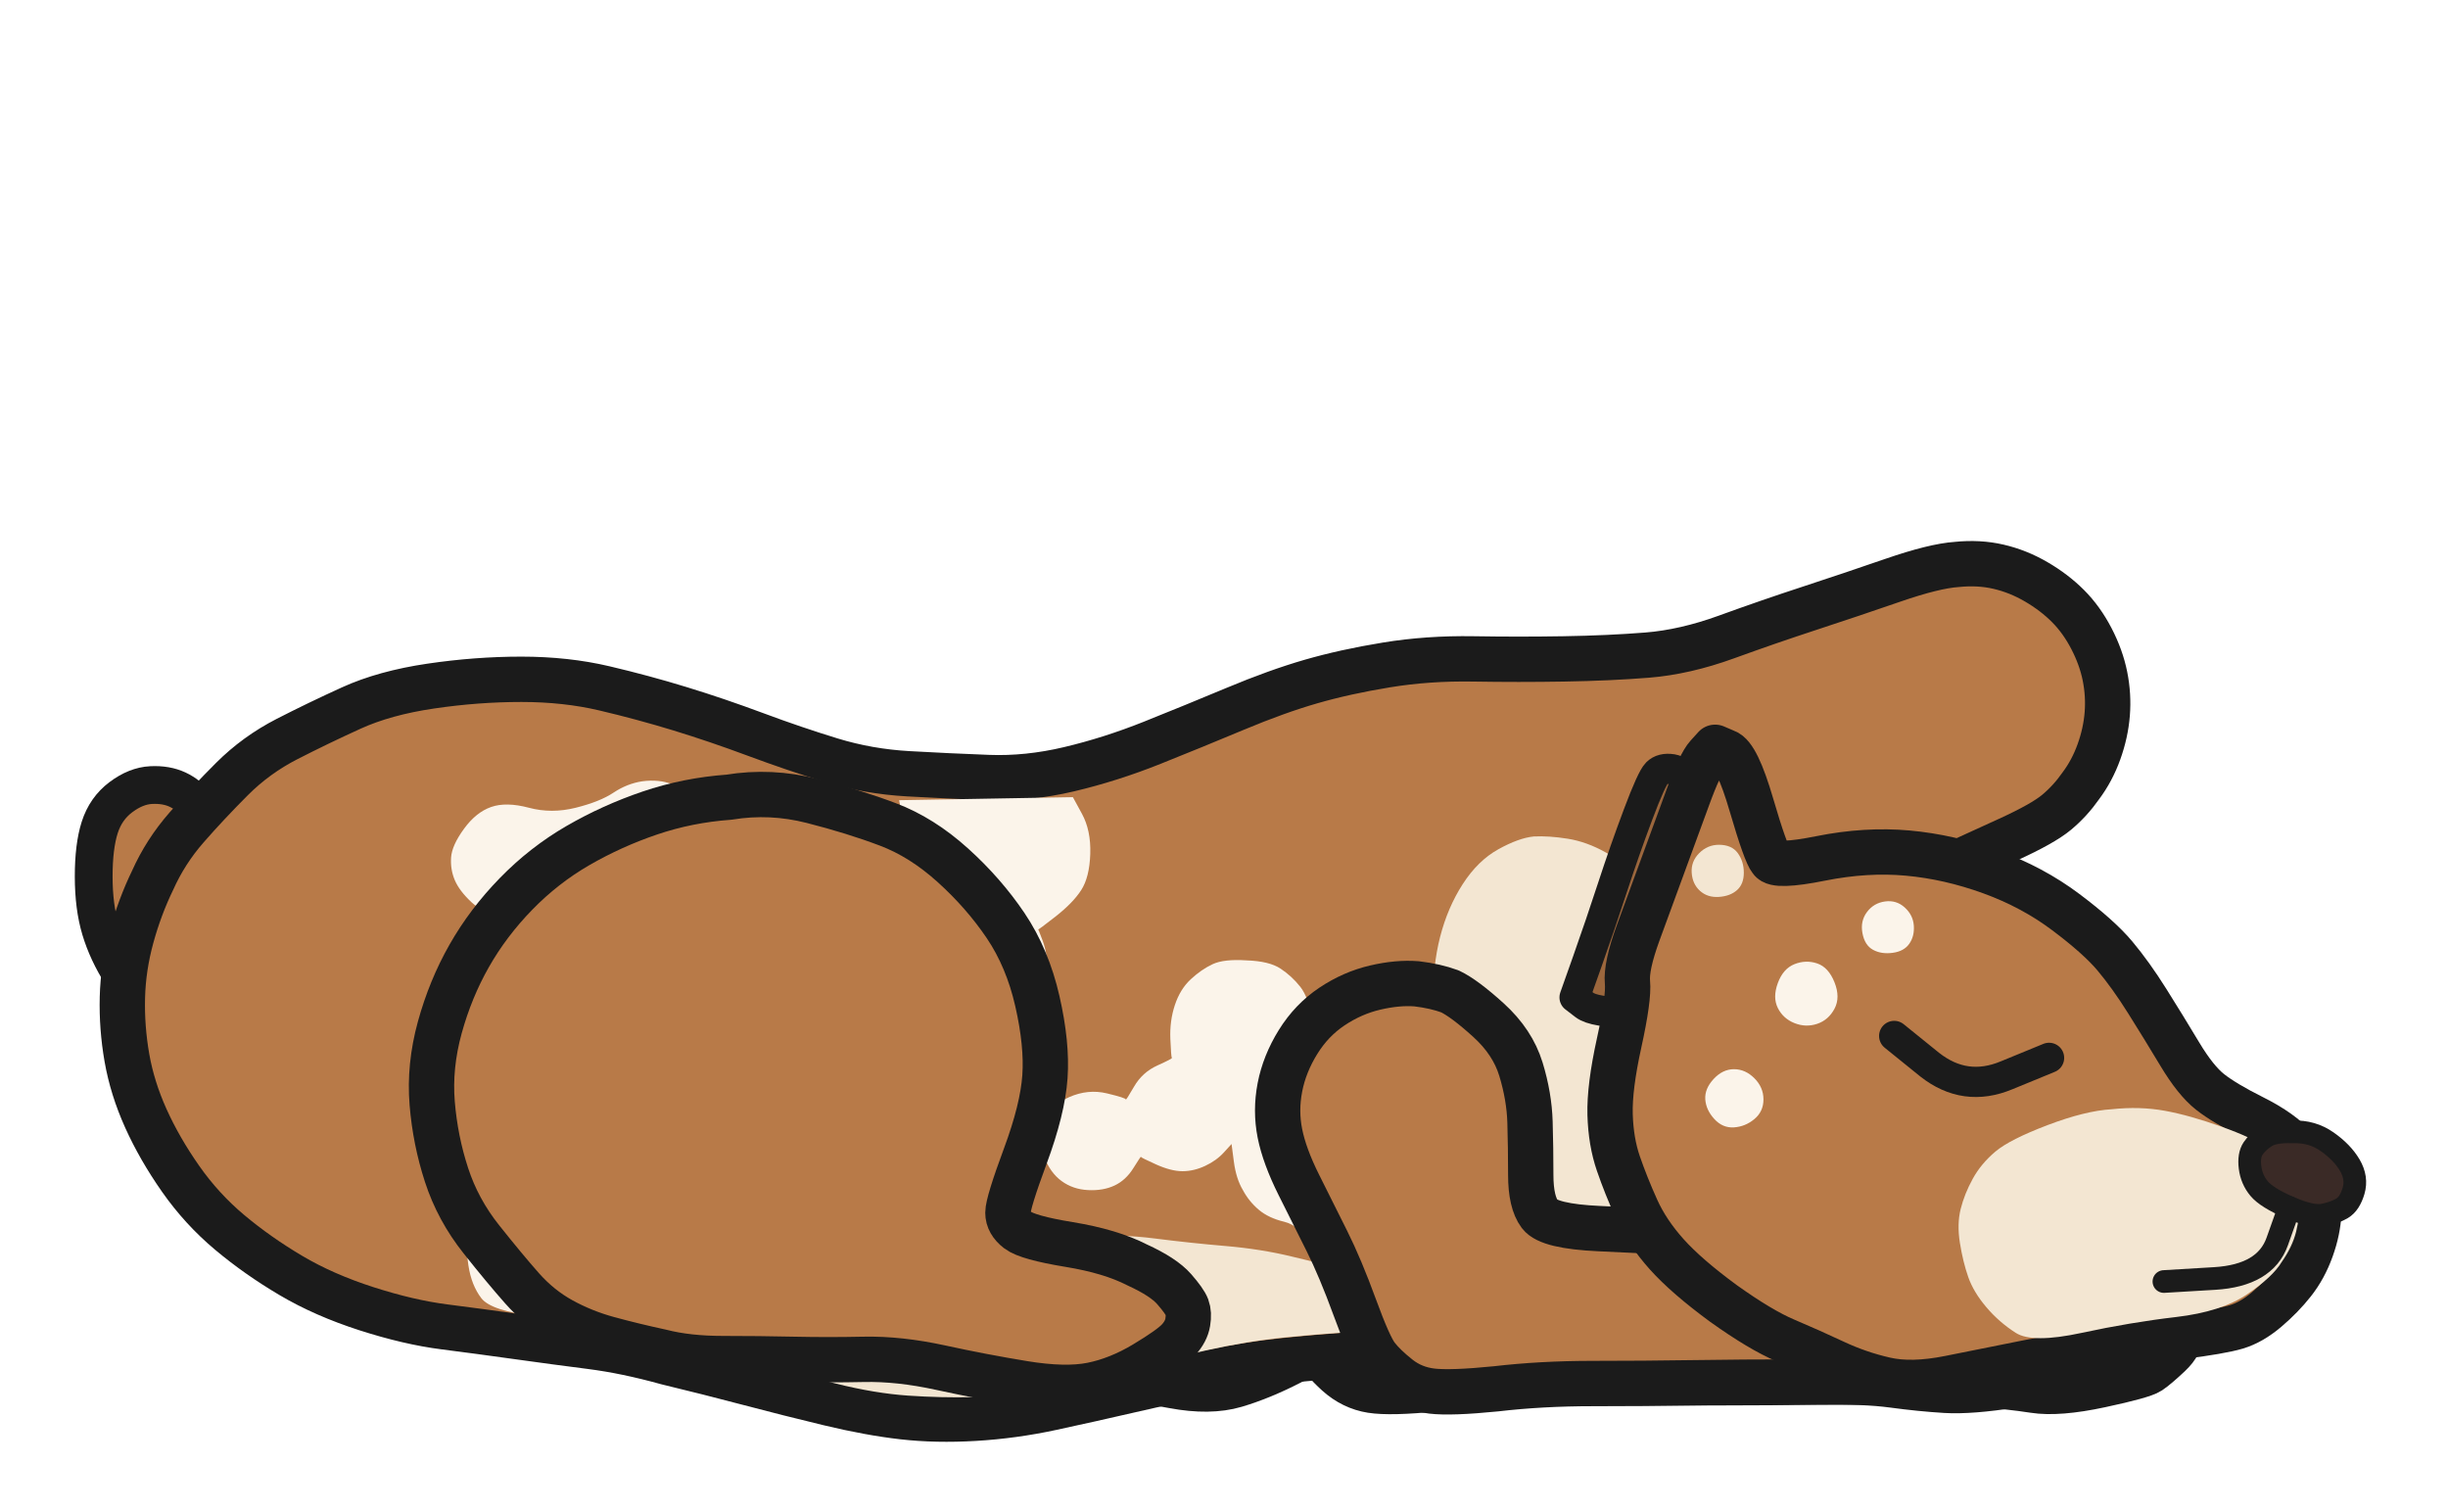
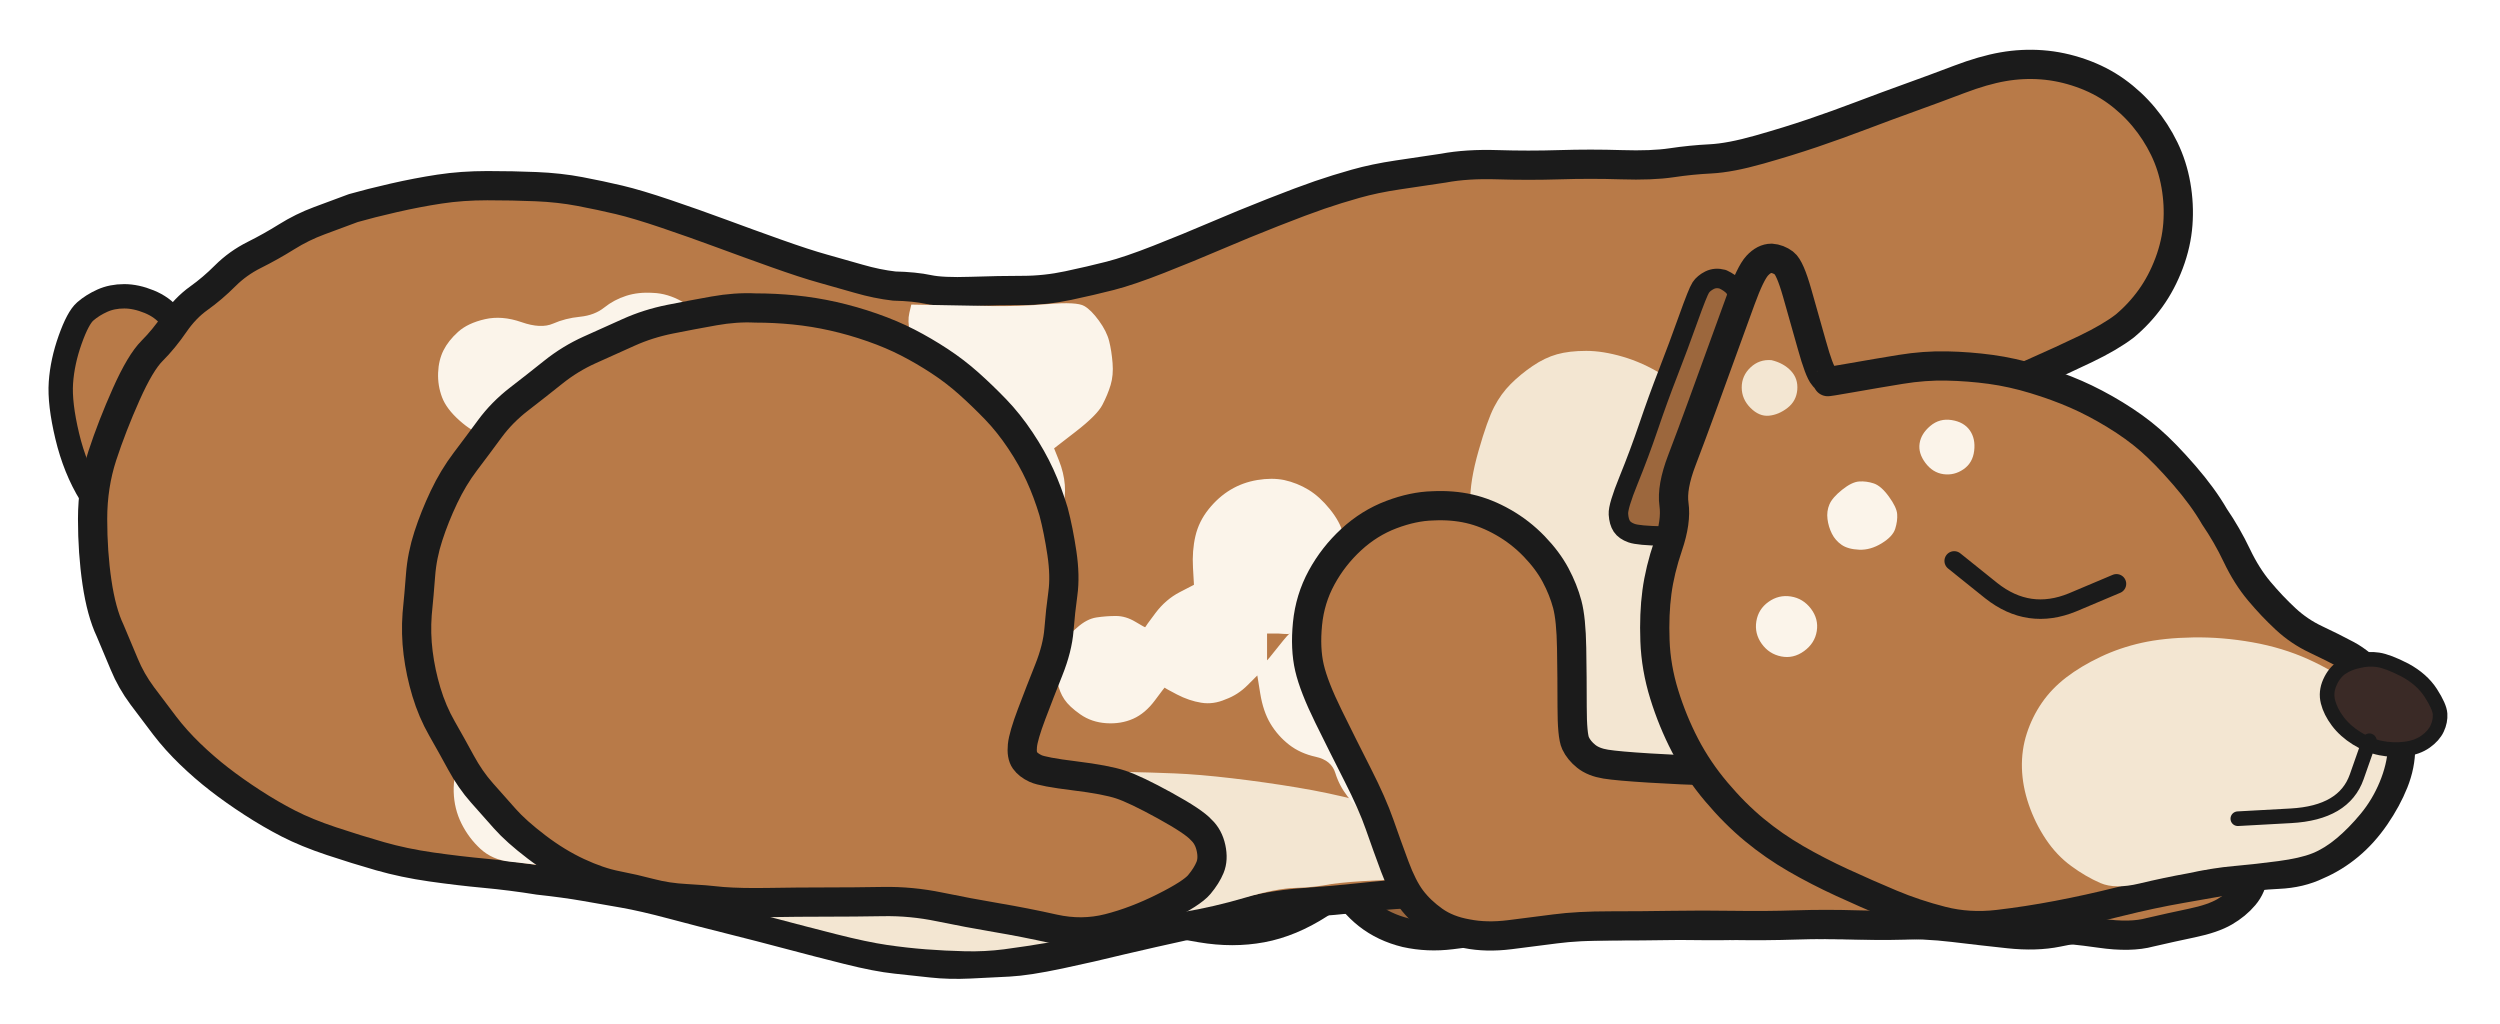
- <svg xmlns="http://www.w3.org/2000/svg" viewBox="0 0 324 200.0" width="324" height="200.0">
+ <svg xmlns="http://www.w3.org/2000/svg" viewBox="0 0 513 210" width="513" height="210">
  <g stroke="#1B1B1B" stroke-linecap="round" stroke-linejoin="round">
-     <path d="M187.5 130.2Q185 130 182 130.7t-5.5 2.3t-4.1 3.9t-2.5 5.1t-.3 8.2t1.2 10.3t1.3 10.3t1.8 7.3t3.1 3.7t4.5 2.2t8.5-.2t12.4-.7q6.4-.1 12.7-.1t12.8 0t12.7-.1t9.9 .4t7 .7t9-.7t7.9-3.2t2.6-3.6t-.9-3t-4.6-3t-7-3.1t-9.2-1.8q-5.7-.3 -11.4-.6t-11.4-.5t-11.4-.5t-11.4-.5t-7.2-.7t-2.2-2.1t.9-7.7t.5-10t-2.5-6t-3.3-3.4t-3.9-2.3t-4.5-1.1Z" fill="#9C673D" stroke-width="6" />
-     <path d="M108 105.4Q103 105.8 97.5 107.6t-10 4.6t-8.4 6.8t-6.4 9t-3.5 10t-.4 10t2.5 9.5t5.4 8.6t7.8 7.3t8.3 4.1t7.4 1.6t8.5 .7q4.6-.1 9.3-.1t9.3-.1t9.4 .7t9.3 1.5t9.3 1.6t8.2-.1t7.3-3t4.5-3.3t.8-2.5t-1-3t-2.6-2.5t-5.5-2.6q-4-1.6 -7.5-1.9t-7-.7t-5.3-1.5t-1.7-2.8t2-7.5t2.1-11t-1.5-10.5t-4.9-9.8t-7.2-7.4t-8.5-4.9t-9.5-2.6t-10-.4Z" fill="#9C673D" stroke-width="6" />
-     <path d="M20 103.9Q18 104 16 105.5t-2.8 4t-.8 6.5t.9 7t2.8 6t4.4 5.2t5 3t5.5 .2t4.9-1.9t3.1-3.5t1.5-4.5t-.3-4.5q-.6-2 -2.4-4.2t-5.2-4t-4.4-4.3t-2.1-3.9t-2.6-2.1t-3.5-.6Z" fill="#B87A48" stroke-width="5" />
-     <path d="M259 74.7Q256 74.9 250.5 76.8t-11 3.7t-11 3.8t-10.5 2.4t-11 .5t-12 0t-11.5 .8t-10 2.2t-10 3.6t-11 4.5t-11 3.5t-10.7 1.1q-5.3-.2 -10.6-.5t-10.2-1.8t-10-3.4t-10-3.4t-10-2.7t-11-1.2t-12 .9t-10.5 2.9t-8.5 4.1t-7.3 5.3t-6 6.4t-4.5 7q-1.7 3.5 -2.8 7.5t-1.2 8t.6 8t2.5 8t4.6 8t6.5 7.1t8.1 5.7t10 4.4t10.3 2.4t9.7 1.3t9.7 1.3t10.1 2.1q5.4 1.3 10.7 2.7t10.7 2.7t9.8 1.8t9.5 .2t10.2-1.4t10.3-2.3t10.3-2.3t9.9-1.6t9.3-.8t9.3-.8t9.2-1.3t8-2.4q3.5-1.6 7-3.2t6.3-4.1t5.7-5t6.1-8t4.9-10.5t3.3-10t4.1-8.5t5.8-5.8t7.9-4.4t9.2-4.2t6.4-3.6t3.2-3.5q1.5-2 2.4-4.5t1.1-5t-.3-5t-1.8-5t-3.1-4.3t-4.2-3.2t-5-2t-5.5-.3Z" fill="#B87A48" stroke-width="6" />
-     <path d="M203 110.7Q201 110.9 198.3 112.4t-4.7 4.6t-3 7t-.9 8.5t1.2 9.5t3.1 9.5t4.9 9.4t6.1 7.6t3 2.7t4.5-2.5t8.4-6.1t6.8-8.1q2.9-4.5 4.2-8.5t-1.3-10.5t-6.7-12t-6.5-7.4t-4.9-3.3t-5-1.8t-4.5-.3ZM132.2 163.9Q127 164 121 165t-12 1.9t-11 2.5t-9.4 3.6t-4.7 2.5t-.2 .5t5.4 1.4t10.8 2.9t10.7 2.8t9.6 1.6t8.6 .2t9.5-1.1q5.4-1.3 10.7-2.6t10.7-2.5t10.4-1.7t10.1-.8t10.1-.8t5.1-.4t-6.2-2.9t-10.2-3.9t-8-1.9t-8.8-1.4t-9.4-1t-10-.3q-5.3 .1 -10.6 .3Z" fill="#F3E6D2" fill-rule="evenodd" stroke="none" data-noink="1" />
-     <path d="M85 103.4Q83 103.7 81.2 104.9t-5 2t-6.2 0t-5-.1t-3.6 2.9t-1.7 3.8t.5 3t2.2 2.9t4.1 1.7t4 1.9t3 2.5t4 1.1q2.5 .3 4.5-.5t4-2.9t4.6-3.7t3.6-4.5t.6-5t-2.2-3.8t-3.6-2.4t-4-.4ZM124.8 105.8Q119 105.9 119 105.9t.4 2.1t2.6 3.5t3 4t.7 2.5t-.3 .3t-.4 .2t-2-.9t-4-1.1t-4 .6t-3.7 2.3t-2.4 3.6q-.8 2 -.9 4.8t0 2.8t-2.5 1.1t-3.7 3.2t-1.2 3.6t.6 3t2.7 3t4.1 1.6t3.5-.7t2.6-2t1.5-3.4t.9-2.3q.5-.2 3.5-.7t6 .4t6-.3t4.3-2.6t1.8-3t.5-3.5t-.6-3.5t-.6-1.5t2.3-1.7t3.4-3.5t1.2-4.8t-1.1-5.3q-1.2-2.2 -1.2-2.2t-5.8 .1t-11.4 .2ZM91.3 121.5Q92.9 120 95.3 120t4.1 1.5t1.8 4t-1.5 4.4t-4.2 2t-4.4-1.9t-1.7-4.5t1.9-4ZM165 127.1Q162 126.9 160.5 127.6t-2.9 2t-2.1 3.4t-.6 4.5t.2 2.5t-1.9 1t-3.1 2.8t-1.1 1.7t-2.5-.8t-5 .5t-3.3 3.5t0 4.4q.8 2.1 2.3 3.2t3.5 1.2t3.5-.6t2.5-2.3t1-1.5t2 1t3.5 .9t3-.7t2.5-1.8t1-1.1t.3 2.3t1.2 3.8q.8 1.5 2.1 2.6t3.4 1.6t3.6 3.4t4.5 4.4t5.9 1t7.1-3.5t5.2-4.5t1.4-3t.2-3t-1.1-3t-2.3-2.7t-3-1.5q-1.5-.3 -6 .5t-6.7-1.5t-5-3.1t-2.8-.8t1.6-3.2t1.1-6.2t-1.6-4.4t-2.6-2.4t-4.5-1.1ZM71 155.5Q69 155.7 67 156.8t-3.2 2.7t-1.7 3.5t-.1 4.5t1.7 4.3t7.3 2.4t7.5-.5t2.4-3t.9-5.2t-1-5t-2.3-2.7t-3.5-1.8q-2-.6 -4-.5Z" fill="#FBF4EA" fill-rule="evenodd" stroke="none" data-noink="1" />
-     <path d="M96.5 105.5Q91 105.9 86 107.6t-9.5 4.3t-8.2 6.4t-6.2 8.2t-3.9 9.5t-1 10t1.9 9.5t4.6 8.5t5.4 6.5t5.2 4.2t6.2 2.5t7 1.7q3.5 .9 8.2 .9t9.3 .1t9.3 0t10.2 1.1t11 2.1t9 .2t7-2.8t4.5-3.2t1.2-2.3t-.1-2t-1.7-2.4t-4.9-3.2q-3.5-1.8 -9-2.7t-6.8-1.9t-1.3-2.3t2.3-7.5t2.6-10.5t-1-10t-4.2-10t-7-8t-8.6-5.4t-10-3.1t-11-.5Z" fill="#B87A48" stroke-width="6" />
-     <path d="M187.5 130.2Q185 130 182 130.7t-5.7 2.5t-4.5 4.7t-2.4 6t0 6.1t2.5 6.8t3.7 7.4t3.7 8.8t2.9 6.5t2.9 2.8t4.4 1.8t8.5-.3q6-.7 12.8-.7t13.4-.1t13.6-.1t13.4 0t10.6 .3t7.4 .8t8.8-.7t6.5-1.8t2.6-2.2t1.3-2.8t-1.2-3.1t-4.7-3.2q-3.5-1.5 -7-3t-10.2-1.8t-13.4-.7t-13.4-.7t-13.4-.7t-13.4-.7t-7.9-1.9t-1.2-5.2t-.1-7t-1.2-7t-4.3-6.5t-5.1-3.8q-1.9-.7 -4.4-1Z" fill="#B87A48" stroke-width="6" />
-     <path d="M221.3 101.8Q220 101.6 219.3 102.3t-2.5 5.5t-3.4 9.7t-3.3 9.7t-1.7 4.8t1.3 1t6.1 1t9.4 .3t5.5-.6t.6-1.7t-1.2-5.5t-2.6-9q-1.3-4.5 -2.5-9t-1.9-5.5t-1.8-1.2Z" fill="#9C673D" stroke-width="4" />
-     <path d="M228.4 99.5Q227 98.9 227 98.9t-1 1.1t-2.6 5.5t-3.3 9t-3.3 9t-1.4 6.5t-1.1 8t-1.2 9.5t1.1 6.5t2.4 6t4 6t7.5 6.5q4.9 3.5 8.2 4.9t6.5 2.9t6.7 2.3t8.5-.2t10-2t10-1.9t10.5-1.6t7.5-1.3t4-2.3t3.5-3.6t2.4-4.4t1-4.8q.1-2.5 -.6-4.5t-2.5-4.1t-5.6-4t-5.7-3.4t-4-5t-4.3-7t-4.3-6t-6.5-5.8t-9.9-5.3t-11-2.5t-11.5 .7t-6.6 .2q-.7-.8 -2.6-7.3t-3.4-7Z" fill="#B87A48" stroke-width="6" />
-     <path d="M227.5 111.8Q226 111.8 224.9 112.9t-1 2.6t1.1 2.4t2.5 .8t2.4-.9t.9-2.3t-.8-2.6t-2.5-1.1Z" fill="#F3E6D2" stroke="none" data-noink="1" />
-     <path d="M279.5 146.8Q276 147 271 148.9t-6.9 3.5t-3 3.6t-1.6 4t-.1 4.5t1.1 4.5t2.4 4t3.9 3.4t8.7 0t12.5-2.1t9.4-3t4.6-4.3q1.4-2 1.9-4t.4-4t-1.5-4t-3-3.2t-5.8-2.7t-7.5-2.1t-7-.2Z" fill="#F3E6D2" stroke="none" data-noink="1" />
-     <path d="M240.5 127.5Q239 127 237.5 127.6t-2.2 2.5t0 3.3t2.2 2t3 .1t2.3-2t0-3.5t-2.3-2.5Z" fill="#FBF4EA" stroke="none" data-noink="1" />
-     <path d="M249.5 119.3Q248 119.5 247.1 120.7t-.6 2.8t1.4 2.2t2.6 .4t2.2-1.2t.6-2.4t-1.2-2.4t-2.6-.8Z" fill="#FBF4EA" stroke="none" data-noink="1" />
-     <path d="M229.5 141.5Q228 141.5 226.8 142.8t-1.1 2.7t1.2 2.6t2.6 1.1t2.7-1.1t1.2-2.6t-1.2-2.8t-2.7-1.2Z" fill="#FBF4EA" stroke="none" data-noink="1" />
-     <path d="M250.7 137.1L255.4 140.9Q260.1 144.6 265.6 142.3L271.2 140" fill="none" stroke-width="4" />
-     <path d="M303.5 149.8Q301 149.7 299.9 150.4t-1.7 1.6t-.4 2.5t1.2 2.8t4 2.5t4.5 1t2.5-.9t1.5-2.3t-.5-3.4t-3-3.1t-4.5-1.3Z" fill="#3A2A26" stroke-width="3" />
-     <path d="M303 159.8L301.4 164.3Q299.8 168.8 293.1 169.2L286.4 169.6" fill="none" stroke-width="3" />
+     <path d="M294.5 103.8Q290 103.9 285.8 105.5t-7.8 4.5t-5.9 6.5t-3.3 8t-.9 7.5t1.2 9t2.2 12t1.5 10.8t.7 9.4t2.1 8.3t5.1 6.2t7.8 3.7q4.5 1 9.3 .4t9.4-1.2t11.7-.6t13.9-.1t13.8 0t13.8-.1t13.8-.1t13.9 0t12.7 .6t11.4 1.3t10-.3t8.6-1.7q4.2-.9 6.7-2.2t4.3-3.4t2-4.6t-1.8-5.3t-6.2-4.6t-8.6-3.9t-7.2-2.9t-9.5-1.3t-13-.6t-13-.5t-13-.6t-13-.6q-6.5-.3 -13-.6t-13-.5t-9-.8t-3.7-1.3t-1.5-2.9t.6-5.5t2.1-7t1.3-7.5t-.2-7t-1.9-6t-3.8-6.1t-6-5.5q-3.6-2.4 -7.5-3.5t-8.4-1.1Z" fill="#9C673D" stroke-width="6" />
+     <path d="M173.8 63.2Q170 63 165 63.6t-9.5 1.8t-8.7 3.1t-8.6 4.1t-8.2 4.9t-7.3 6.3t-6 6.7t-5 7.5t-3.9 8t-2.5 8.5t-1.3 9t.1 8.5q.4 4 1.4 8t2.7 8t4.3 7.5t5.1 7t6.6 7.5t8.2 6.5t9.3 4.2t11.8 2.8t13 1.3t12.2 .1t11.3-.3t11.3-.3q5.7-.2 10.7 .4t10 1.2t11.5 2t13 2.5t12.4 0t11.8-4.9t7.3-5.5t1.5-4t-1-4t-3.8-4t-8.7-4.7t-12-3.3q-6-.5 -12-1.1t-7.8-1.3t-3-1.7t-1.5-3.5t2-8.4t3.5-10.5t1.2-8t.2-7t-.6-8t-2.3-8.5t-3.5-7.9t-4.7-7.2q-2.5-3.2 -7.5-7.7t-8.2-6.2t-6.6-3.5t-7-2.8t-7.4-2t-7.6-1.2t-7.4-.3Z" fill="#9C673D" stroke-width="6" />
+     <path d="M25.5 60.8Q23 60.8 21 61.7t-3.5 2.2t-3.1 5.8t-1.9 8.8t1.3 11t4.8 11.9t7.4 8.9t8.5 4.9t9 .5t7.5-3.1t5-5.4t2.5-7.2q.6-4 -.3-7.5t-3.8-7t-8.5-6.5t-7.5-7.5t-3.5-6.5t-4.3-3.1t-5.1-1.1Z" fill="#B87A48" stroke-width="5" />
+     <path d="M419 13.3Q415 13 411 13.7t-9 2.6t-10 3.7t-10 3.7t-10 3.6t-11 3.4t-10 1.9t-8 .8t-10.3 .4t-12.7 0t-12.7 0t-11.1 .7q-4.7 .7 -9.4 1.4t-8.6 1.8t-7.4 2.3t-9.6 3.6t-11.7 4.8t-11.7 4.8t-10 3.4t-8.6 2t-9.4 1t-10.6 .2t-8.7-.4t-7-.7q-3.5-.4 -7.3-1.5t-7.4-2.1t-9.5-3.1t-11.3-4.1t-11.3-4t-9.7-2.9t-8-1.7t-9-1t-10-.2t-9.8 .7t-9.4 1.8t-8.3 2.1q-3.5 1.3 -7 2.6t-6.7 3.3t-6.6 3.7t-6 4.3t-5.4 4.6t-5 5.2t-4.6 5.6t-5.3 8.9t-4.9 12.6t-2 13t.9 13t2.7 9.9q1.5 3.5 2.9 6.9t3.7 6.5t4.6 6.1t5.2 5.8t6 5.2t6.8 4.8t7.4 4.3t8.8 3.6t10 3.1t10.5 2.2t11 1.3t11 1.4q5.5 .6 9.5 1.3t8 1.4t10 2.3t12 3.1t12 3.1t12 3.1t9.8 1.9t7.4 .8t7.8 .2t8-.4t10.4-1.6t12.7-2.9q6.4-1.5 12.8-2.9t12.7-2.9t12.2-1.9t11.4-1t11.6-1t11.4-1t9.3-1.2t7-1.4t9.5-2.9t11.5-5.2t10.3-6.8t9.1-8.2q4.3-4.5 7.1-8.5t5.1-8.5t4.1-10t3.6-11t3.7-11t3.5-8.5t3.8-5.6t7.7-6.5t10.5-6.2t10-4.5t10-4.6t8-4.7q3-2.5 5.3-5.7t3.8-7.2t1.8-8t-.4-8t-2.4-7.5t-4.2-6.5t-5.7-5.3t-7.2-3.7t-8-1.7Z" fill="#B87A48" stroke-width="6" />
+     <path d="M325.5 72Q322 72 319.5 72.7t-5 2.4t-4.5 3.7t-3.4 4.7t-3.2 9t-1.7 10.5t.1 8t1 8.2t1.9 8.6t2.9 8.4t3.9 8.6t4.6 8.1q2.6 3.8 5.3 7.7t5.6 6.5t5 3.6t5.5-1.2t7-4.3t6.2-4.6t5.5-5.1t5-5.7t4.5-6.5t3.6-6.5t2.7-6.5t-.2-8.8q-1.5-5.5 -3.8-11t-5.3-10.5t-6.5-9.5t-7.4-7.9t-7.8-5.8t-8-3.6t-7.5-1.2ZM221 158.1Q216 158 209.2 158.5t-13.4 1t-13 1.6t-12.6 2.2t-11.4 2.6t-10.6 3.2t-9.4 3.7t-8.5 4.1t-4.2 2.1t.5 .5t6.8 2.2t12.7 3.3q6.4 1.7 12.8 3.4t12.7 3.3t10.4 2.2t8 .9t8 .4t8-.4t10.5-1.6t13-3t13-3t13-3t10.3-2t7.4-.8q3.8-.5 8.5-.7t9.3-.5t9.3-.5t8.5-1t3.7-.7t-3.7-2.3t-8.8-4.6t-10.5-3.8t-11-3.1t-12.3-2.6t-13.4-1.9t-11.8-1q-5-.2 -10-.3t-10-.3Z" fill="#F3E6D2" fill-rule="evenodd" stroke="none" data-noink="1" />
+     <path d="M134 60.1Q131 59.9 128.5 60.7t-4.5 2.4t-5 1.9t-5.5 1.4t-6.5-.3t-7.5-.6t-5.5 2.6t-3 3.8t-1.1 4.6t.8 5t3.6 4.8t4.7 2.8q2 .6 4 .4t4.5 2.6t5 4.2t6 1.8t7.2-.9t5.6-2.7t3.2-3.6t3.9-3t4.1-2.4t3-3.5t1.8-4.5t0-5.5q-.5-3 -2.4-5.7t-4.9-4.4t-6-1.8ZM222.5 62.8Q221 61.9 215 62.4t-11.5 .4t-11-.2t-5.5-.1t-.4 1.7t.1 3.8t1.9 3.8t3.9 3t3.8 5.2t1.2 4t-.7 .3t-3.8-1.1q-3-1.4 -6-1.6t-6 .6t-5.6 2.8t-4.7 6t-1.9 8.8t.2 4.7t-4 1.6t-6.1 4.7t-2.2 6.7t1.7 6.2t4.6 4.5t6 1.6q3 0 5-.9t3.6-2.4t2.5-3.5t1.4-4.8t.5-2.7t3 .1t5.5-.7t5 .4t5.5 1.3t5.5-.4t5-2.5t4.2-4.2q1.6-2.5 2.3-5t.5-5t-1.2-5t-1-2.5t4.4-3.4t5.5-5.5t1.7-4.1t.4-4.5t-.7-4.5t-2.1-4.2t-3-3ZM147 86.7Q145 86.9 143 87.9t-3.2 2.6t-1.8 3.5t-.4 4t1.3 3.9t2.6 3.2t3.5 1.7t4 .4t3.8-1.2t3.1-2.5t1.8-3.5t.4-4q-.1-2 -1.1-3.8t-2.5-3.2t-3.5-1.8t-4-.5ZM258 98.5Q255 99 252.5 100.5t-4.5 4t-2.7 5.5t-.5 6.5t.2 3.5t-2.9 1.5t-5 4.3t-2.1 2.9t-2-1.1t-4-1.2t-4 .3t-4 2.1q-2 1.6 -3 3.4t-1.2 3.8t.2 4t1.4 3.5t3.3 3.1t5.3 1.8t5.5-.9t4.5-3.8t2-2.6t2.5 1.4t5 1.7t5-.7q2.5-.9 4.5-2.9t2-2t.6 3.7t2.1 6.2t3.8 4.3t5.5 2.5t4 3.3t2.5 4.8t3.5 3.6t4.5 2.3t5 .9t5-.7q2.5-.7 4.5-2.1t3.5-3.1t4.8-3.5t5-4.1t2.3-5t.3-5.2t-1.8-5t-3.8-4.2t-4.8-2.3t-5-.3t-5 1.4t-5 1.1q-2.5 .1 -4.3-2.6t-3.5-3.9t-3.7-2.1t-5-1.1t-3-.2t2-2.4t3-4.6t1.1-5.3t-.5-5.5t-2.7-5t-4.4-4t-5-2q-2.5-.5 -5.5 0ZM262.3 130Q260 130 260 130t0 2.7t0 2.8t2.3-2.8t2.4-2.7t-2.4 0ZM110 145Q107 145 104 146.1t-5.6 3.5t-4 5.9t-1.3 7t1.6 6.5t3.9 5.2t5.9 2.6t7 .8t6.3-1.1t4.8-4t3.1-5.5t.9-6q-.2-3 -1.5-6t-3.7-5.3t-5.4-3.5t-6-1.2Z" fill="#FBF4EA" fill-rule="evenodd" stroke="none" data-noink="1" />
+     <path d="M155 63.2Q151 63 146.5 63.8t-9 1.7t-8.5 2.7t-8 3.6t-7.5 4.6t-7 5.5t-6 6.1t-5 6.7t-4.4 7.3t-3.2 8t-1.6 8t-.7 8q-.3 4 .2 8t1.7 8t3.2 7.5t3.9 7t4.3 6.2t4.7 5.3t6.5 5.8t8.5 5.2t7.9 2.7t7 1.6t7.3 1.1t7.4 .6q3.8 .3 9.6 .2t11.7-.1t11.7-.1t11.6 1.1t11.7 2.2t11.7 2.3t11.3-.1t11.3-4.3t7.3-4.7t2.2-3.5t.2-4t-2-3.7q-1.5-1.7 -7.5-5t-9-4.3t-9.5-1.8t-8-1.5t-2.2-1.7t-.5-3t1.9-6.5t3.5-9t2.1-8.3t.8-7.4t-.2-8.3t-1.7-8.5q-1.2-4 -2.8-7.5t-4-7.1t-5.1-6.4t-5.5-5.3t-6-4.6t-6.5-3.8t-7.3-3.1t-8-2.3t-8-1.3t-8-.4Z" fill="#B87A48" stroke-width="6" />
+     <path d="M294 103.8Q290 103.9 285.5 105.6t-8.2 5.1t-6.1 7.8t-2.9 9.5t.4 9t3.9 10t6 12t4.5 10.2t3.1 8.6t3.4 6.7t4.6 4.4t6.8 2.7q4 .8 8.8 .2t9.4-1.2t11.2-.6t12.7-.1t12.7 0t12.7-.1t12.7 0t12.7-.1t12.7 0t12.4 .6t12 1.2t10.2-.2q4.3-1 8.6-1.9t6.7-2.3t4-3.3t1.8-4.3t-1.5-5.1t-4.2-4t-7-3.2t-9.1-3.6t-11-2.1t-13-.5t-13-.6t-13-.6q-6.5-.2 -13-.5t-13-.6t-13-.5t-13-.6t-9-.8t-4-1.6t-2.2-2.7t-.7-7.5t-.1-12t-.9-9t-2.4-6t-4.4-5.9q-2.8-2.9 -6.3-4.9t-7-2.8t-7.5-.6Z" fill="#B87A48" stroke-width="6" />
+     <path d="M353.5 57.3Q352 56.9 350.8 57.5t-1.8 1.5t-2.6 6.5t-4.1 11t-4 11t-4.1 11t-2.1 7t.7 2.5t2 1.4t6.4 .6t10.3 .3t10.3 .3q5.2 .2 6.5-1.2t1.2-2.9t-1.7-7.1t-3.2-11.3t-3.2-11.2t-3.2-11.3t-2.4-6.7t-2.3-1.6Z" fill="#9C673D" stroke-width="4" />
+     <path d="M363.5 53Q362 53 360.6 54.5t-3.4 7t-4 11t-4 11t-4.1 11t-1.6 9t-1.2 8.5t-2.3 9.5t-.4 10t1.9 11t4.3 10.5t6.4 9.5q3.8 4.5 7.8 7.8t8.5 5.9t9.5 4.9t10 4.4t10.5 3.5t11.5 .7t12.3-1.9t12.7-2.8t12.7-2.7t10.8-1.9t9-1t8-1.9q3.5-1.5 6.5-4t5.4-6t3.8-7t1.4-7t-.9-7t-4-7t-6.1-5.1t-6.4-3.2t-6.2-4.2t-5.4-5.7t-4.6-7.3t-4.6-8q-2.3-4 -6.2-8.5t-7-7.2t-7.2-5.2t-8-4.2t-8.5-3.1t-9-2t-9-.7t-9.5 .7t-10 1.7t-5 .8t-.8-1.1t-2.4-6.4q-1.5-5.3 -3-10.6t-2.7-6.2t-2.6-1Z" fill="#B87A48" stroke-width="6" />
+     <path d="M363.5 73.9Q361 73.7 359.2 75.4t-1.8 4.1t1.8 4.2t3.8 1.6t3.8-1.6t2-3.7t-1.3-3.9t-4-2.2Z" fill="#F3E6D2" stroke="none" data-noink="1" />
+     <path d="M450 130.8Q444 130.9 439.5 131.9t-8.5 2.9t-7 4.2t-5 5.2t-3.1 6.3t-1 7.1t1.4 7.5t3.5 7.1t5.2 5.5t6 3.5t8 .1t10-2.1q5-1.1 9.5-1.5t9-1t7-1.6t5-3.1t4.9-5t3.9-6.5t1.7-7t-.9-6.2t-5.6-6.2t-9.8-5.8t-11.5-3.5t-12.2-1Z" fill="#F3E6D2" stroke="none" data-noink="1" />
+     <path d="M381.5 98.8Q380 98.9 378 100.5t-2.6 3t-.4 3t.9 3t2 2.3t3.6 1t4.6-1.3t2.8-3t.4-3t-1.7-3.6t-3.1-2.7t-3-.4Z" fill="#FBF4EA" stroke="none" data-noink="1" />
+     <path d="M400.5 86.2Q398 85.8 396.1 87.4t-2.2 3.6t1.2 4t3.7 2.3t4.1-1t2.2-3.8t-.9-4.2t-3.7-2.1Z" fill="#FBF4EA" stroke="none" data-noink="1" />
+     <path d="M367.5 122.4Q365 122 362.9 123.5t-2.5 4t1.1 4.6t4 2.6t4.7-1.1t2.6-4.1t-1.2-4.6t-4.1-2.5Z" fill="#FBF4EA" stroke="none" data-noink="1" />
+     <path d="M401 115.1L408.6 121.2Q416.3 127.3 425.3 123.6L434.3 119.8" fill="none" stroke-width="4" />
+     <path d="M484 135.6Q482 136 480.5 137t-2.4 3t-.4 4t2 4t3.9 3.5t4.9 2t5 .2t4.2-1.5t2.4-2.7t.6-3t-1.9-4.3t-5.3-4.7q-3.5-1.8 -5.5-2.1t-4 .2Z" fill="#3A2A26" stroke-width="3" />
+     <path d="M486.2 152L483.6 159.4Q481 166.8 470.1 167.4L459.2 168" fill="none" stroke-width="3" />
  </g>
</svg>
